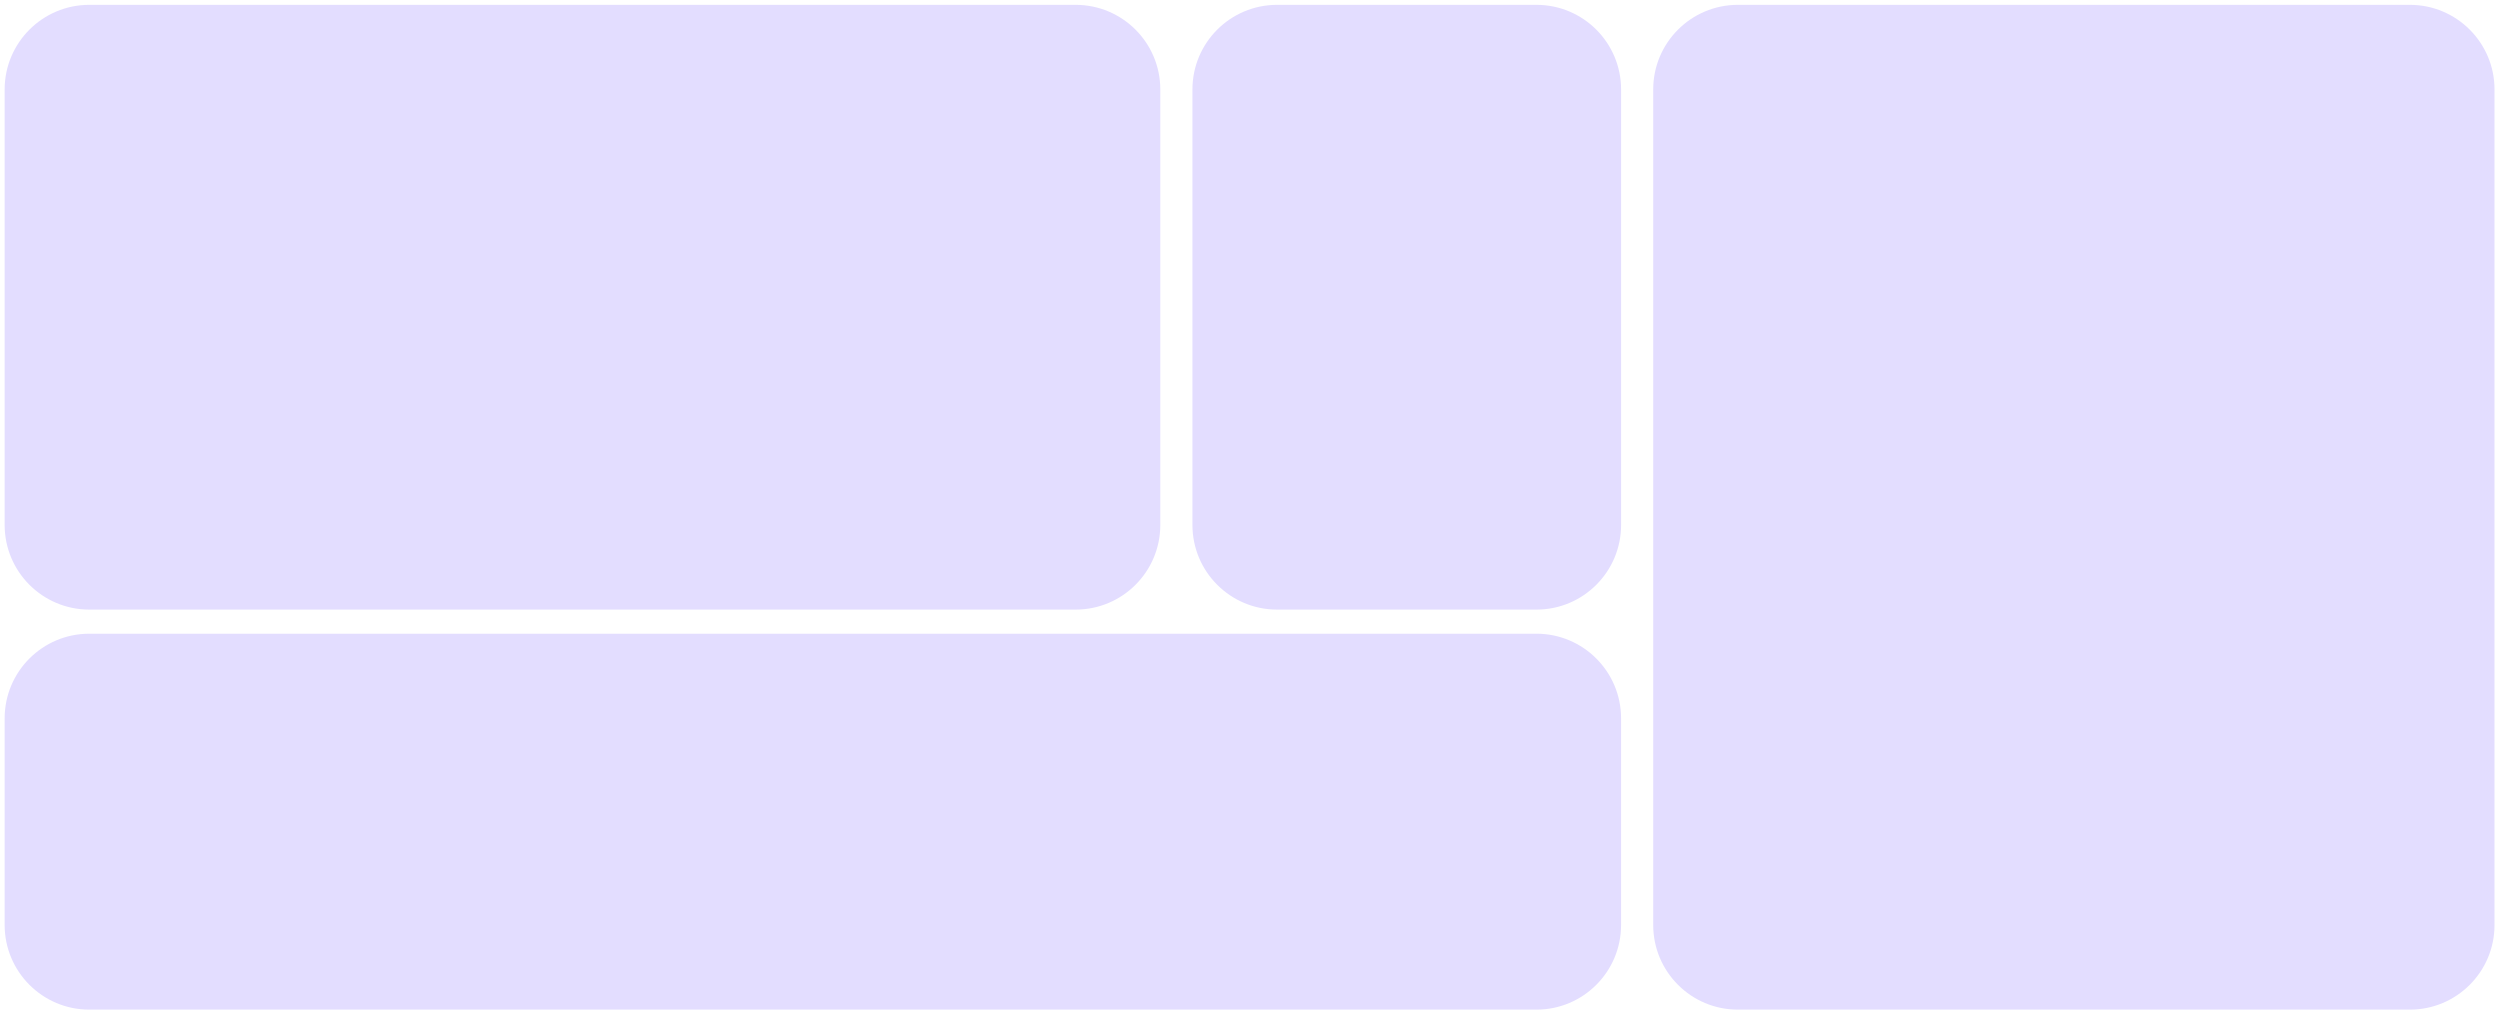
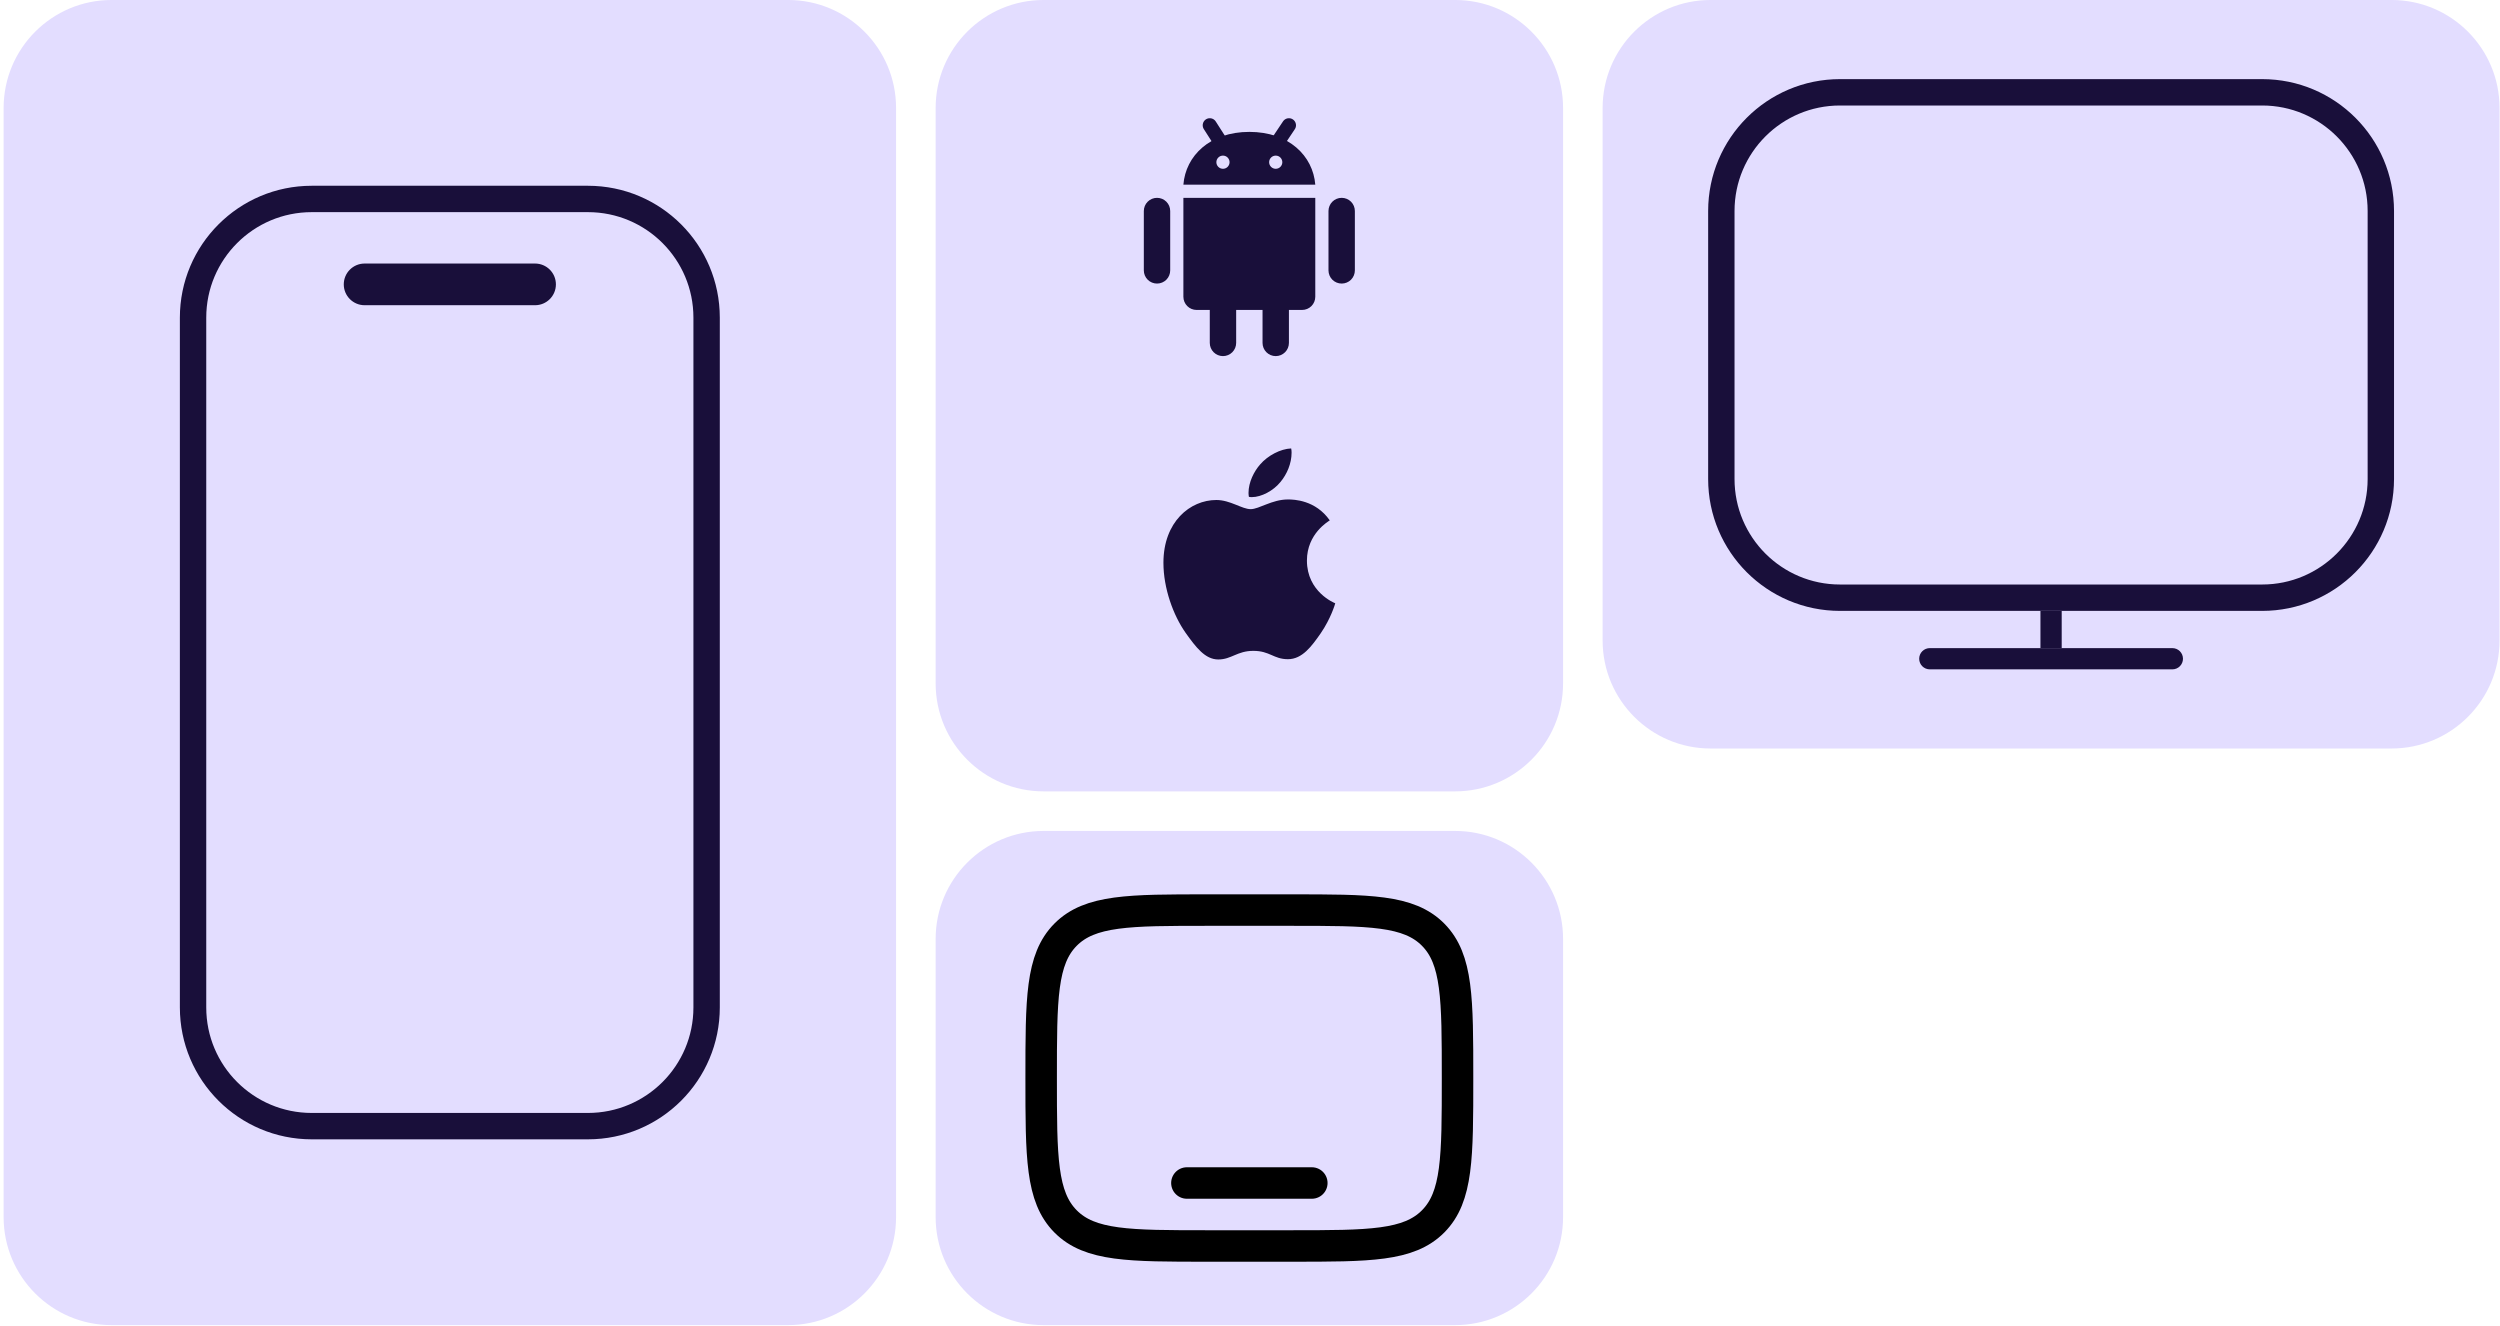
- <svg xmlns="http://www.w3.org/2000/svg" width="242" height="98" viewBox="0 0 242 98" fill="none">
-   <rect x="0.45" y="0.469" width="111.867" height="58.54" rx="8.194" fill="#E3DDFF" />
-   <rect x="160.031" y="0.469" width="81.438" height="97.263" rx="8.194" fill="#E3DDFF" />
-   <rect x="0.45" y="61.343" width="156.47" height="36.389" rx="8.194" fill="#E3DDFF" />
-   <rect x="115.428" y="0.469" width="41.494" height="58.54" rx="8.194" fill="#E3DDFF" />
+ <svg xmlns="http://www.w3.org/2000/svg" width="183" height="97" viewBox="0 0 183 97" fill="none">
+   <rect x="0.265" y="-0.001" width="65.327" height="97" rx="7.907" fill="#E3DDFF" />
+   <rect x="51.724" y="82.434" width="37.592" height="67.87" rx="8.689" transform="rotate(180 51.724 82.4337)" stroke="#190F3A" stroke-width="1.931" />
+   <rect x="25.164" y="19.291" width="15.528" height="3.051" rx="1.526" fill="#190F3A" />
+   <rect x="68.489" y="-0.001" width="45.928" height="57.93" rx="7.907" fill="#E3DDFF" />
+   <path d="M85.659 19.792C85.659 20.048 85.558 20.294 85.377 20.475C85.196 20.656 84.95 20.757 84.694 20.757C84.438 20.757 84.192 20.656 84.011 20.475C83.83 20.294 83.728 20.048 83.728 19.792V15.447C83.728 15.191 83.83 14.945 84.011 14.764C84.192 14.583 84.438 14.482 84.694 14.482C84.95 14.482 85.196 14.583 85.377 14.764C85.558 14.945 85.659 15.191 85.659 15.447V19.792ZM99.176 19.792C99.176 20.048 99.075 20.294 98.894 20.475C98.713 20.656 98.467 20.757 98.211 20.757C97.955 20.757 97.709 20.656 97.528 20.475C97.347 20.294 97.245 20.048 97.245 19.792V15.447C97.245 15.191 97.347 14.945 97.528 14.764C97.709 14.583 97.955 14.482 98.211 14.482C98.467 14.482 98.713 14.583 98.894 14.764C99.075 14.945 99.176 15.191 99.176 15.447V19.792ZM90.487 25.102C90.487 25.358 90.385 25.603 90.204 25.784C90.023 25.965 89.778 26.067 89.522 26.067C89.265 26.067 89.02 25.965 88.839 25.784C88.658 25.603 88.556 25.358 88.556 25.102V20.757C88.556 20.501 88.658 20.255 88.839 20.074C89.02 19.893 89.265 19.791 89.522 19.791C89.778 19.791 90.023 19.893 90.204 20.074C90.385 20.255 90.487 20.501 90.487 20.757V25.102ZM94.349 25.102C94.349 25.358 94.247 25.603 94.066 25.784C93.885 25.965 93.639 26.067 93.383 26.067C93.127 26.067 92.882 25.965 92.701 25.784C92.52 25.603 92.418 25.358 92.418 25.102V20.757C92.418 20.501 92.52 20.255 92.701 20.074C92.882 19.893 93.127 19.791 93.383 19.791C93.639 19.791 93.885 19.893 94.066 20.074C94.247 20.255 94.349 20.501 94.349 20.757V25.102Z" fill="#190F3A" />
+   <path d="M86.624 14.482V21.722C86.624 21.978 86.726 22.224 86.907 22.405C87.088 22.586 87.334 22.688 87.59 22.688H95.314C95.57 22.688 95.816 22.586 95.997 22.405C96.178 22.224 96.279 21.978 96.279 21.722V14.482H86.624ZM91.452 9.654C88.555 9.654 86.791 11.413 86.624 13.516H96.279C96.112 11.413 94.349 9.654 91.452 9.654ZM89.521 12.356C89.393 12.356 89.27 12.305 89.18 12.215C89.089 12.124 89.038 12.001 89.038 11.873C89.038 11.745 89.089 11.623 89.18 11.532C89.27 11.441 89.393 11.391 89.521 11.391C89.649 11.391 89.772 11.441 89.862 11.532C89.953 11.623 90.004 11.745 90.004 11.873C90.004 12.001 89.953 12.124 89.862 12.215C89.772 12.305 89.649 12.356 89.521 12.356ZM93.383 12.356C93.255 12.356 93.132 12.305 93.042 12.215C92.951 12.124 92.9 12.001 92.9 11.873C92.9 11.745 92.951 11.623 93.042 11.532C93.132 11.441 93.255 11.391 93.383 11.391C93.511 11.391 93.634 11.441 93.724 11.532C93.815 11.623 93.866 11.745 93.866 11.873C93.866 12.001 93.815 12.124 93.724 12.215C93.634 12.305 93.511 12.356 93.383 12.356Z" fill="#190F3A" />
+   <path d="M94.349 9.171L93.544 10.377M88.556 9.171L89.199 10.176" stroke="#190F3A" stroke-width="1.036" stroke-linecap="round" />
+   <path d="M97.339 38.092C97.249 38.162 95.667 39.053 95.667 41.035C95.667 43.328 97.68 44.139 97.74 44.159C97.731 44.209 97.421 45.27 96.679 46.352C96.018 47.303 95.327 48.253 94.277 48.253C93.226 48.253 92.956 47.643 91.743 47.643C90.561 47.643 90.141 48.273 89.18 48.273C88.219 48.273 87.548 47.393 86.778 46.311C85.885 45.041 85.163 43.069 85.163 41.196C85.163 38.193 87.116 36.6 89.038 36.6C90.059 36.6 90.91 37.27 91.551 37.27C92.162 37.27 93.113 36.56 94.275 36.56C94.715 36.56 96.297 36.6 97.339 38.092ZM93.724 35.288C94.204 34.718 94.544 33.927 94.544 33.136C94.544 33.027 94.535 32.915 94.514 32.826C93.733 32.855 92.803 33.346 92.242 33.997C91.802 34.497 91.391 35.288 91.391 36.09C91.391 36.211 91.411 36.331 91.42 36.37C91.469 36.379 91.55 36.39 91.63 36.39C92.332 36.39 93.214 35.92 93.724 35.288Z" fill="#190F3A" />
+   <rect x="68.489" y="60.825" width="45.928" height="36.174" rx="7.907" fill="#E3DDFF" />
+   <path d="M88.405 91.206C82.658 91.206 79.784 91.206 77.999 89.405C76.214 87.604 76.213 84.707 76.213 78.912C76.213 73.117 76.213 70.219 77.999 68.419C79.785 66.62 82.658 66.618 88.405 66.618H94.501C100.248 66.618 103.122 66.618 104.906 68.419C106.691 70.22 106.692 73.117 106.692 78.912C106.692 84.707 106.692 87.605 104.906 89.405C103.12 91.204 100.248 91.206 94.501 91.206H88.405Z" stroke="black" stroke-width="2.305" />
+   <path d="M96.025 86.596H86.881" stroke="black" stroke-width="2.305" stroke-linecap="round" />
+   <rect x="117.312" y="-0.001" width="65.654" height="54.792" rx="7.907" fill="#E3DDFF" />
+   <rect x="126.002" y="6.757" width="48.275" height="36.995" rx="8.689" stroke="#190F3A" stroke-width="1.931" />
+   <rect x="149.361" y="47.442" width="2.724" height="1.555" transform="rotate(-90 149.361 47.442)" fill="#190F3A" />
+   <rect x="140.484" y="47.442" width="19.31" height="1.555" rx="0.778" fill="#190F3A" />
</svg>
